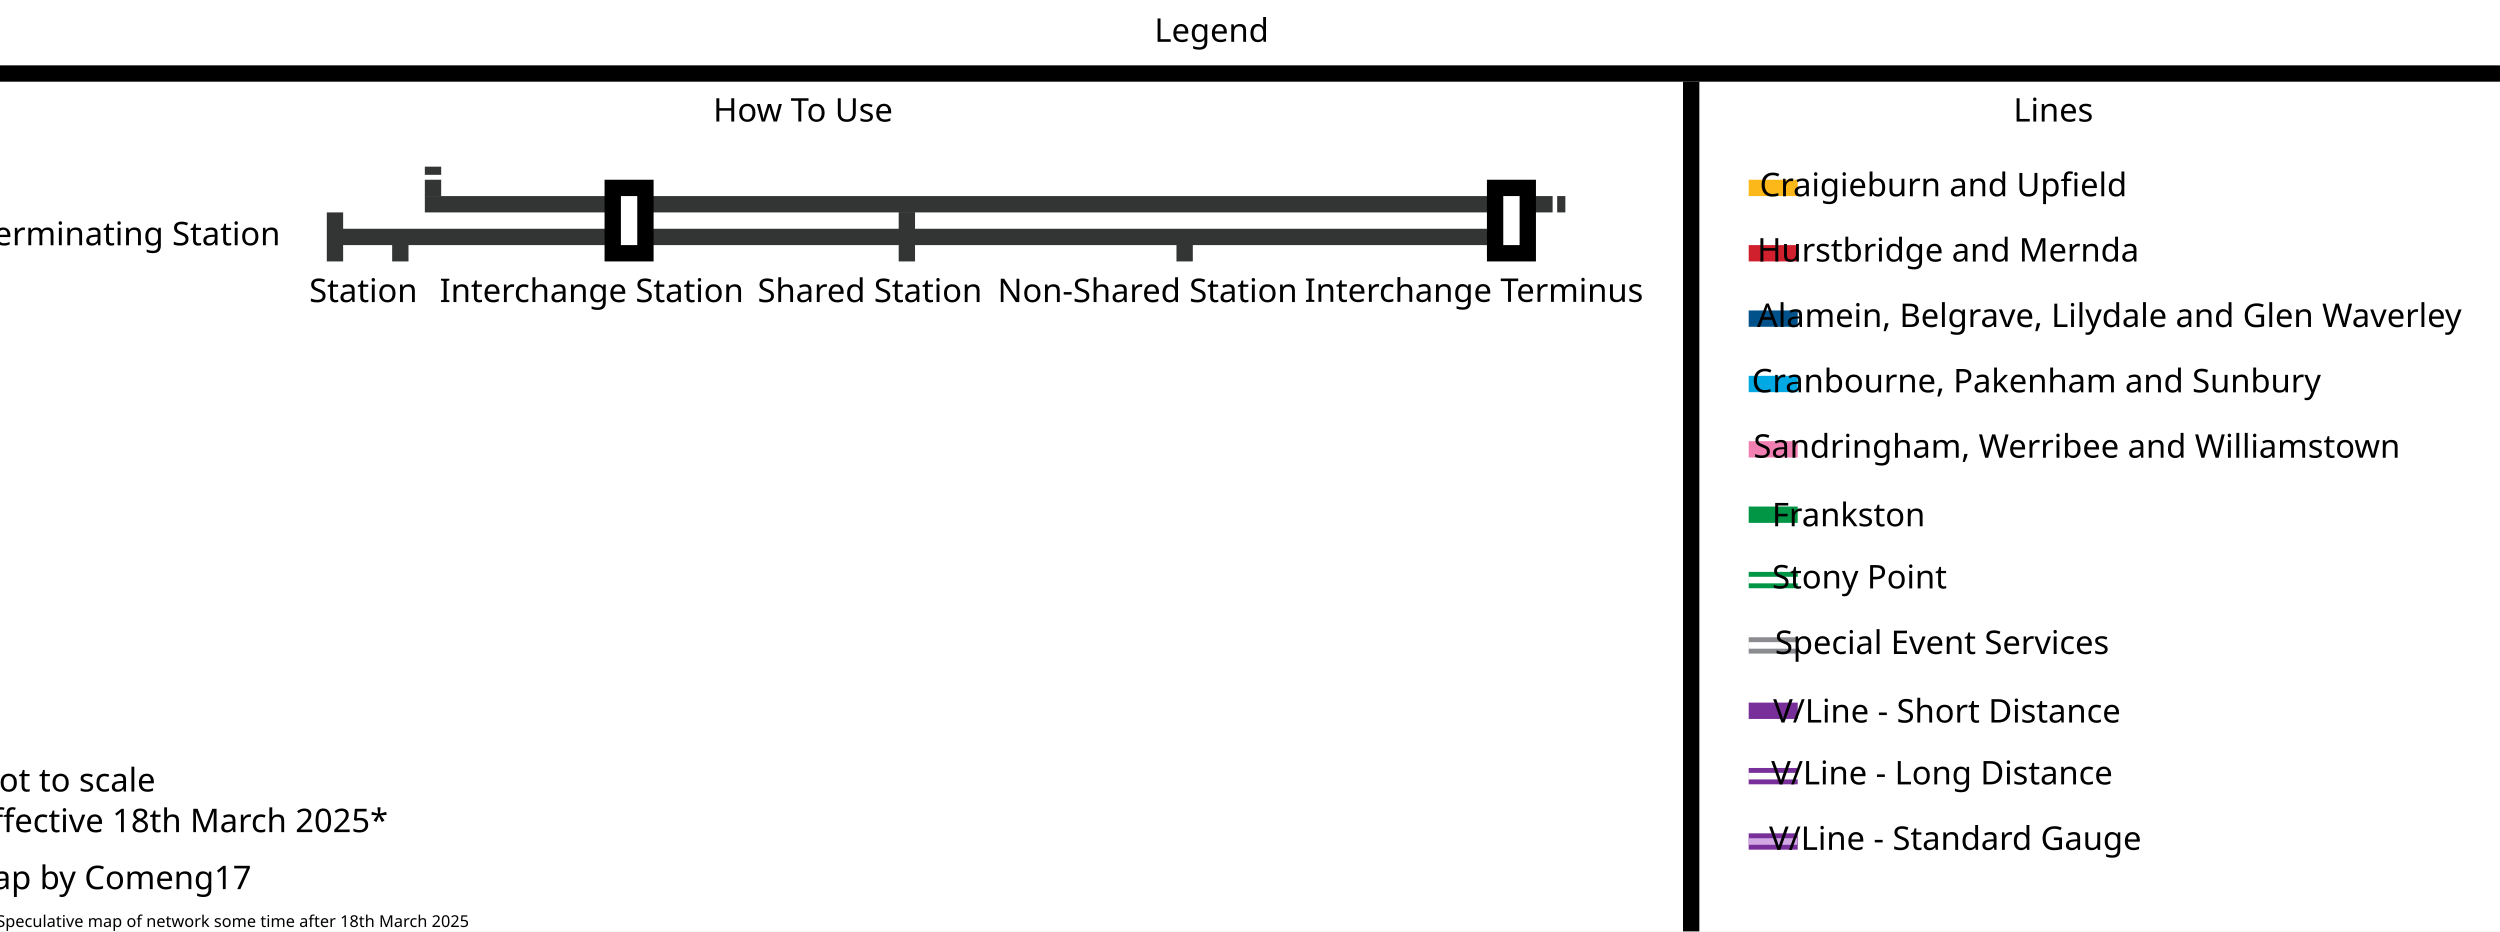
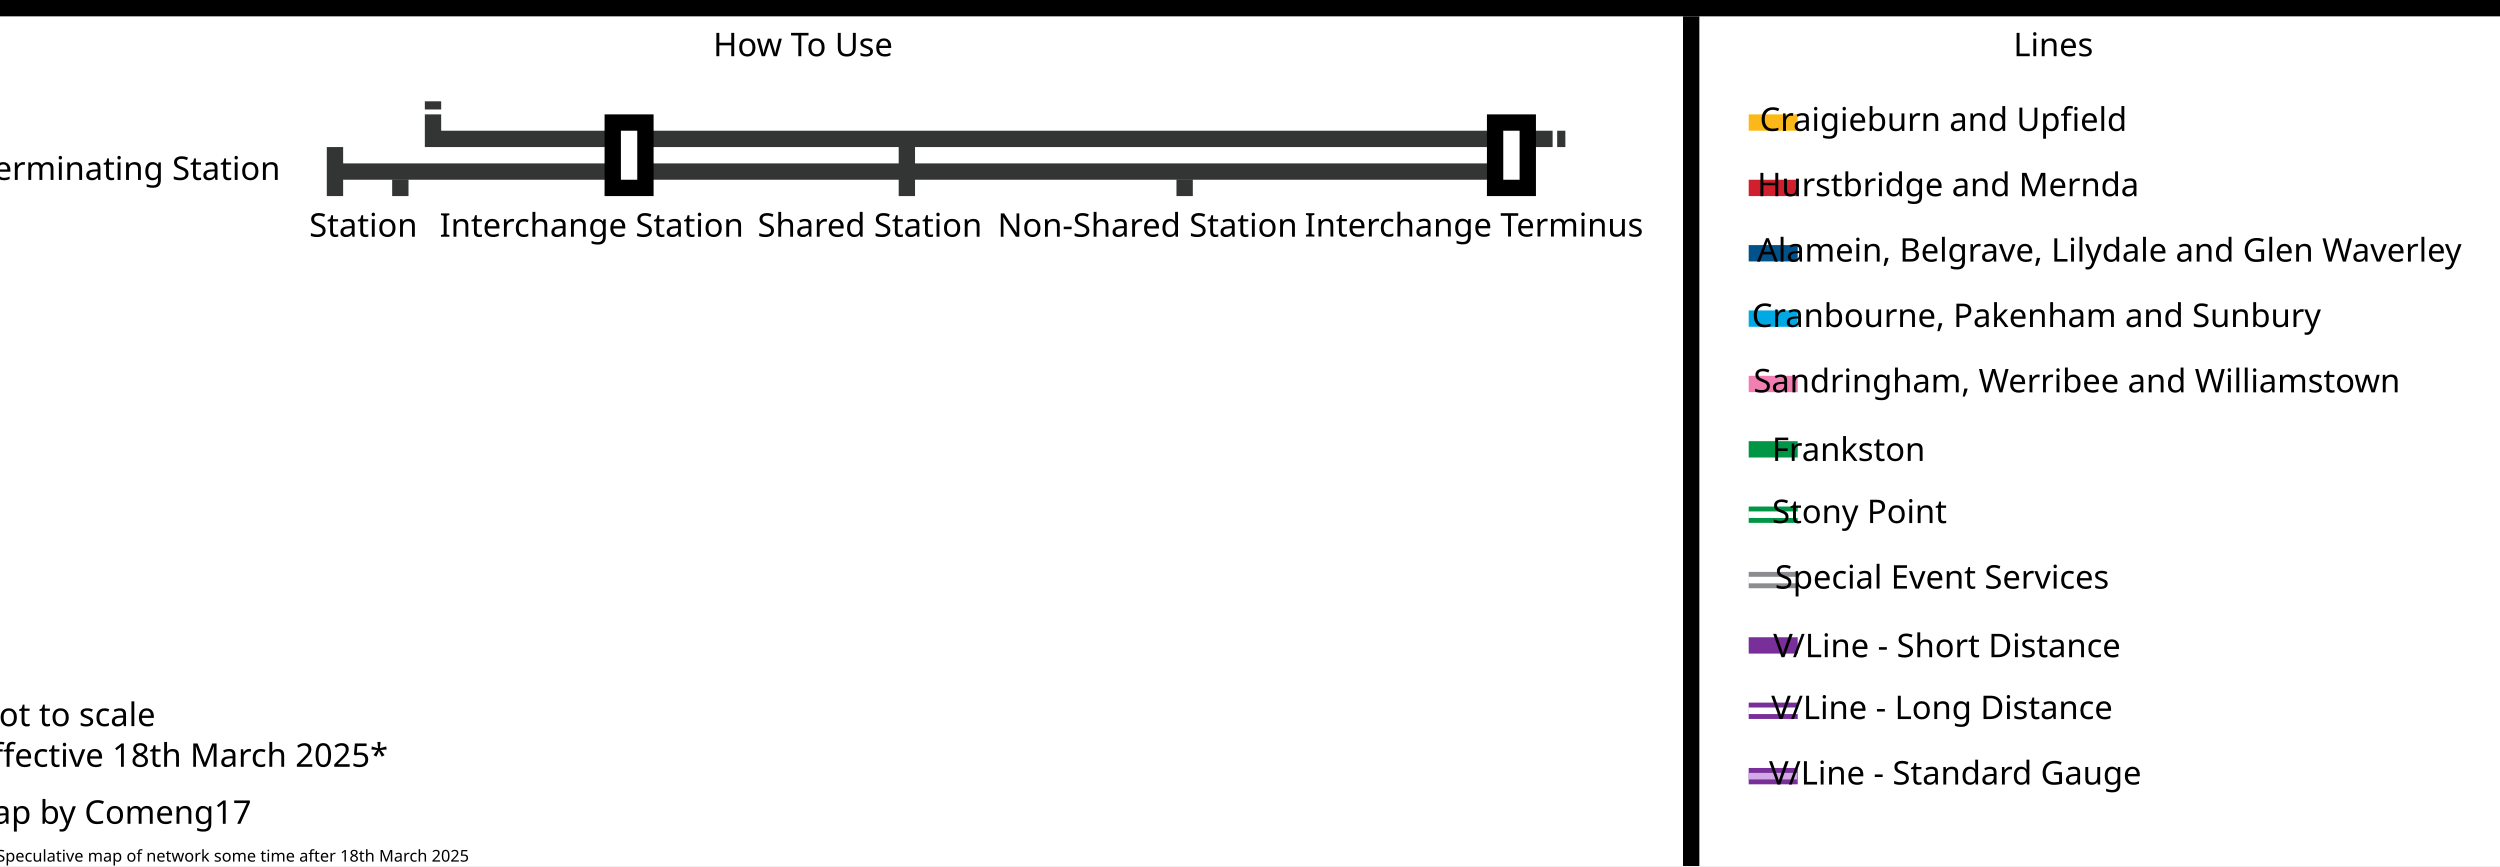
- <svg xmlns="http://www.w3.org/2000/svg" width="7650" height="2850" viewBox="0 0 2024.063 754.062" version="1.1" id="svg5" xml:space="preserve">
+ <svg xmlns="http://www.w3.org/2000/svg" width="7650" height="2650" viewBox="0 0 2024.063 701.146" version="1.1" id="svg5" xml:space="preserve">
  <defs id="defs2" />
-   <g id="layer1" transform="translate(3333.75,2010.833)">
+   <g id="layer1" transform="translate(3333.75,1957.917)">
    <g id="g411" transform="translate(0,-1.0507812e-5)">
      <rect style="display:inline;fill:#000000;fill-opacity:1;stroke-width:578.053;stroke-linecap:square" id="rect398" width="1349.375" height="674.687" x="-3333.75" y="-1944.688" />
      <rect style="display:inline;fill:#000000;fill-opacity:1;stroke-width:400.649;stroke-linecap:square" id="rect413" width="648.229" height="674.687" x="-1971.146" y="-1944.688" />
    </g>
-     <rect style="fill:#ffffff;fill-opacity:1;stroke-width:2140.52;stroke-linecap:square" id="rect593-5" width="2024.062" height="754.062" x="-3333.75" y="-2010.833" />
+     <rect style="fill:#ffffff;fill-opacity:1;stroke-width:2064.05;stroke-linecap:square" id="rect593-5" width="2024.062" height="701.146" x="-3333.75" y="-1957.917" />
    <g id="g2342-4" style="display:inline" transform="matrix(0.1,0,0,0.1443272,-3320.521,-1944.688)">
      <rect style="fill:#000000;fill-opacity:1;stroke-width:481.072;stroke-linecap:square" id="rect2331-0" width="132.292" height="4766.368" x="13493.75" y="-1.44895e-14" />
      <rect style="fill:#000000;fill-opacity:1;stroke-width:825.189;stroke-linecap:square" id="rect9896-8" width="20240.625" height="91.661" x="-132.292" y="-91.661" />
-       <g id="g9906-3" transform="matrix(1,0,0,0.8199644,198.4378,0)">
-         <text xml:space="preserve" style="font-size:243.215px;font-family:'Book Antiqua';-inkscape-font-specification:'Book Antiqua';text-align:center;text-anchor:middle;fill:#00a8e4;fill-opacity:1;stroke:none;stroke-width:164.781;stroke-linecap:square;stroke-dasharray:none;stroke-opacity:1" x="8997.754" y="-296.723" id="text9904-3" transform="scale(1.087856,0.9192394)">
-           <tspan style="font-style:normal;font-variant:normal;font-weight:normal;font-stretch:normal;font-size:243.215px;font-family:'Network Sans 2019';-inkscape-font-specification:'Network Sans 2019, ';fill:#000000;fill-opacity:1;stroke-width:164.781" x="8997.754" y="-296.723" id="tspan9902-4">Legend</tspan>
-         </text>
-       </g>
    </g>
    <g id="g7930" transform="matrix(0.1,0,0,0.1183432,-2394.214,-1944.688)">
      <g id="g7933" transform="translate(0,223.5726)">
        <g id="g8011" transform="matrix(6,0,0,1,-114458.76,-7713.266)">
          <rect style="fill:#782f9a;fill-opacity:1;stroke:none;stroke-width:0.963;stroke-linecap:square;stroke-dasharray:none;stroke-opacity:1" id="rect8003" width="6.615" height="12.404" x="-1346.729" y="-181.101" transform="matrix(10,0,0,9.011836,33337.5,14263.924)" />
          <rect style="fill:#d2a9e5;fill-opacity:1;stroke:none;stroke-width:0.606;stroke-linecap:square;stroke-dasharray:none;stroke-opacity:1" id="rect8005" width="6.545" height="4.962" x="-1346.729" y="-177.38" transform="matrix(10,0,0,9.011836,33337.5,14263.924)" />
        </g>
        <g id="g7978" transform="matrix(0,-0.845,1.183432,0,-13451.417,16879.754)">
          <rect style="fill:#782f9a;fill-opacity:1;stroke:none;stroke-width:22.396;stroke-linecap:square;stroke-dasharray:none;stroke-opacity:1" id="rect7970" width="132.292" height="335.359" x="14552.081" y="15390.761" />
          <rect style="fill:#ffffff;fill-opacity:1;stroke:none;stroke-width:14.259;stroke-linecap:square;stroke-dasharray:none;stroke-opacity:1" id="rect7972" width="52.917" height="339.831" x="14591.769" y="15388.524" />
        </g>
        <rect style="fill:#782f9a;fill-opacity:1;stroke:none;stroke-width:22.396;stroke-linecap:square;stroke-dasharray:none;stroke-opacity:1" id="rect7967" width="111.786" height="396.875" x="-4136.1" y="4762.5" transform="rotate(-90)" />
        <g id="g7990" transform="translate(-25661.939,-8272.198)">
          <rect style="fill:#8a8c8f;fill-opacity:1;stroke:none;stroke-width:22.396;stroke-linecap:square;stroke-dasharray:none;stroke-opacity:1" id="rect7980" width="396.875" height="111.786" x="30424.439" y="11849.365" />
          <rect style="fill:#ffffff;fill-opacity:1;stroke:none;stroke-width:14.259;stroke-linecap:square;stroke-dasharray:none;stroke-opacity:1" id="rect7982" width="402.167" height="44.715" x="30421.793" y="11882.901" />
        </g>
        <g id="g8000" transform="matrix(0,-0.845,1.183432,0,-34790.063,38119.184)">
          <rect style="fill:#009645;fill-opacity:1;stroke:none;stroke-width:22.396;stroke-linecap:square;stroke-dasharray:none;stroke-opacity:1" id="rect7992" width="132.292" height="335.359" x="41275" y="33421.918" />
          <rect style="fill:#ffffff;fill-opacity:1;stroke:none;stroke-width:14.259;stroke-linecap:square;stroke-dasharray:none;stroke-opacity:1" id="rect7994" width="52.917" height="339.831" x="41314.688" y="33419.68" />
        </g>
        <rect style="fill:#009645;fill-opacity:1;stroke:none;stroke-width:22.396;stroke-linecap:square;stroke-dasharray:none;stroke-opacity:1" id="rect7961" width="396.875" height="111.786" x="4762.5" y="2682.875" />
        <rect style="fill:#f17fb1;fill-opacity:1;stroke:none;stroke-width:22.396;stroke-linecap:square;stroke-dasharray:none;stroke-opacity:1" id="rect7964" width="396.875" height="111.786" x="4762.5" y="2235.729" />
        <rect style="fill:#00a8e4;fill-opacity:1;stroke:none;stroke-width:22.396;stroke-linecap:square;stroke-dasharray:none;stroke-opacity:1" id="rect7958" width="396.875" height="111.786" x="4762.5" y="1788.583" />
        <rect style="fill:#01518a;fill-opacity:1;stroke:none;stroke-width:22.396;stroke-linecap:square;stroke-dasharray:none;stroke-opacity:1" id="rect7955" width="396.875" height="111.786" x="-5159.374" y="1341.438" transform="scale(-1,1)" />
        <rect style="display:inline;fill:#d0202e;fill-opacity:1;stroke:none;stroke-width:22.396;stroke-linecap:square;stroke-dasharray:none;stroke-opacity:1" id="rect7951" width="396.875" height="111.786" x="-5159.375" y="894.292" transform="scale(-1,1)" />
        <rect style="fill:#fcb818;fill-opacity:1;stroke:none;stroke-width:22.396;stroke-linecap:square;stroke-dasharray:none;stroke-opacity:1" id="rect7926" width="111.786" height="396.875" x="447.146" y="4762.5" transform="matrix(0,1,1,0,0,0)" />
      </g>
      <g id="g9528" transform="translate(0,223.5726)">
        <text xml:space="preserve" style="font-size:243.215px;font-family:'Book Antiqua';-inkscape-font-specification:'Book Antiqua';text-align:center;text-anchor:middle;fill:#00a8e4;fill-opacity:1;stroke:none;stroke-width:164.781;stroke-linecap:square;stroke-dasharray:none;stroke-opacity:1" x="6199.678" y="5473.803" id="text9520-4-3" transform="scale(1.087857,0.9192388)">
          <tspan style="font-style:normal;font-variant:normal;font-weight:normal;font-stretch:normal;font-size:243.215px;font-family:'Network Sans 2019';-inkscape-font-specification:'Network Sans 2019, ';fill:#000000;fill-opacity:1;stroke-width:164.781" x="6199.678" y="5473.803" id="tspan9563-6">V/Line - Standard Gauge</tspan>
        </text>
        <text xml:space="preserve" style="font-size:243.215px;font-family:'Book Antiqua';-inkscape-font-specification:'Book Antiqua';text-align:center;text-anchor:middle;fill:#00a8e4;fill-opacity:1;stroke:none;stroke-width:164.781;stroke-linecap:square;stroke-dasharray:none;stroke-opacity:1" x="6100.933" y="4986.643" id="text9520-4-3-2" transform="scale(1.087857,0.9192388)">
          <tspan style="font-style:normal;font-variant:normal;font-weight:normal;font-stretch:normal;font-size:243.215px;font-family:'Network Sans 2019';-inkscape-font-specification:'Network Sans 2019, ';fill:#000000;fill-opacity:1;stroke-width:164.781" x="6100.933" y="4986.643" id="tspan9563-6-7">V/Line - Long Distance</tspan>
        </text>
        <text xml:space="preserve" style="font-size:243.215px;font-family:'Book Antiqua';-inkscape-font-specification:'Book Antiqua';text-align:center;text-anchor:middle;fill:#00a8e4;fill-opacity:1;stroke:none;stroke-width:164.781;stroke-linecap:square;stroke-dasharray:none;stroke-opacity:1" x="6137.901" y="4526.237" id="text9520-4-3-2-8" transform="scale(1.087857,0.9192388)">
          <tspan style="font-style:normal;font-variant:normal;font-weight:normal;font-stretch:normal;font-size:243.215px;font-family:'Network Sans 2019';-inkscape-font-specification:'Network Sans 2019, ';fill:#000000;fill-opacity:1;stroke-width:164.781" x="6137.901" y="4526.237" id="tspan9563-6-7-8">V/Line - Short Distance</tspan>
        </text>
        <text xml:space="preserve" style="font-size:243.215px;font-family:'Book Antiqua';-inkscape-font-specification:'Book Antiqua';text-align:center;text-anchor:middle;fill:#00a8e4;fill-opacity:1;stroke:none;stroke-width:164.781;stroke-linecap:square;stroke-dasharray:none;stroke-opacity:1" x="6101.419" y="4015.971" id="text9520-4-3-2-8-4" transform="scale(1.087857,0.9192388)">
          <tspan style="font-style:normal;font-variant:normal;font-weight:normal;font-stretch:normal;font-size:243.215px;font-family:'Network Sans 2019';-inkscape-font-specification:'Network Sans 2019, ';fill:#000000;fill-opacity:1;stroke-width:164.781" x="6101.419" y="4015.971" id="tspan9563-6-7-8-5">Special Event Services</tspan>
        </text>
        <text xml:space="preserve" style="font-size:243.215px;font-family:'Book Antiqua';-inkscape-font-specification:'Book Antiqua';text-align:center;text-anchor:middle;fill:#00a8e4;fill-opacity:1;stroke:none;stroke-width:164.781;stroke-linecap:square;stroke-dasharray:none;stroke-opacity:1" x="5487.301" y="3528.081" id="text9520-4-3-2-8-4-5" transform="scale(1.087857,0.9192388)">
          <tspan style="font-style:normal;font-variant:normal;font-weight:normal;font-stretch:normal;font-size:243.215px;font-family:'Network Sans 2019';-inkscape-font-specification:'Network Sans 2019, ';fill:#000000;fill-opacity:1;stroke-width:164.781" x="5487.301" y="3528.081" id="tspan9563-6-7-8-5-0">Stony Point</tspan>
        </text>
        <text xml:space="preserve" style="font-size:243.215px;font-family:'Book Antiqua';-inkscape-font-specification:'Book Antiqua';text-align:center;text-anchor:middle;fill:#00a8e4;fill-opacity:1;stroke:none;stroke-width:164.781;stroke-linecap:square;stroke-dasharray:none;stroke-opacity:1" x="5406.188" y="3065.486" id="text9520-4-3-2-8-4-5-2" transform="scale(1.087857,0.9192388)">
          <tspan style="font-style:normal;font-variant:normal;font-weight:normal;font-stretch:normal;font-size:243.215px;font-family:'Network Sans 2019';-inkscape-font-specification:'Network Sans 2019, ';fill:#000000;fill-opacity:1;stroke-width:164.781" x="5406.188" y="3065.486" id="tspan9563-6-7-8-5-0-6">Frankston</tspan>
        </text>
        <text xml:space="preserve" style="font-size:243.215px;font-family:'Book Antiqua';-inkscape-font-specification:'Book Antiqua';text-align:center;text-anchor:middle;fill:#00a8e4;fill-opacity:1;stroke:none;stroke-width:164.781;stroke-linecap:square;stroke-dasharray:none;stroke-opacity:1" x="7104.68" y="2555.22" id="text9520-4-3-2-8-4-5-2-3" transform="scale(1.087857,0.9192388)">
          <tspan style="font-style:normal;font-variant:normal;font-weight:normal;font-stretch:normal;font-size:243.215px;font-family:'Network Sans 2019';-inkscape-font-specification:'Network Sans 2019, ';fill:#000000;fill-opacity:1;stroke-width:164.781" x="7104.68" y="2555.22" id="tspan9563-6-7-8-5-0-6-2">Sandringham, Werribee and Williamstown</tspan>
        </text>
        <text xml:space="preserve" style="font-size:243.215px;font-family:'Book Antiqua';-inkscape-font-specification:'Book Antiqua';text-align:center;text-anchor:middle;fill:#00a8e4;fill-opacity:1;stroke:none;stroke-width:164.781;stroke-linecap:square;stroke-dasharray:none;stroke-opacity:1" x="6803.337" y="2068.789" id="text9520-4-3-2-8-4-5-2-3-5" transform="scale(1.087857,0.9192388)">
          <tspan style="font-style:normal;font-variant:normal;font-weight:normal;font-stretch:normal;font-size:243.215px;font-family:'Network Sans 2019';-inkscape-font-specification:'Network Sans 2019, ';fill:#000000;fill-opacity:1;stroke-width:164.781" x="6803.337" y="2068.789" id="tspan9563-6-7-8-5-0-6-2-9">Cranbourne, Pakenham and Sunbury</tspan>
        </text>
        <text xml:space="preserve" style="font-size:243.215px;font-family:'Book Antiqua';-inkscape-font-specification:'Book Antiqua';text-align:center;text-anchor:middle;fill:#00a8e4;fill-opacity:1;stroke:none;stroke-width:164.781;stroke-linecap:square;stroke-dasharray:none;stroke-opacity:1" x="7346.072" y="1582.359" id="text9520-4" transform="scale(1.087857,0.9192388)">
          <tspan style="font-style:normal;font-variant:normal;font-weight:normal;font-stretch:normal;font-size:243.215px;font-family:'Network Sans 2019';-inkscape-font-specification:'Network Sans 2019, ';fill:#000000;fill-opacity:1;stroke-width:164.781" x="7346.072" y="1582.359" id="tspan9563">Alamein, Belgrave, Lilydale and Glen Waverley</tspan>
        </text>
        <text xml:space="preserve" style="font-size:243.215px;font-family:'Book Antiqua';-inkscape-font-specification:'Book Antiqua';text-align:center;text-anchor:middle;fill:#00a8e4;fill-opacity:1;stroke:none;stroke-width:164.781;stroke-linecap:square;stroke-dasharray:none;stroke-opacity:1" x="6147.021" y="1095.198" id="text9520" transform="scale(1.087857,0.9192388)">
          <tspan style="font-style:normal;font-variant:normal;font-weight:normal;font-stretch:normal;font-size:243.215px;font-family:'Network Sans 2019';-inkscape-font-specification:'Network Sans 2019, ';fill:#000000;fill-opacity:1;stroke-width:164.781" x="6147.021" y="1095.198" id="tspan9518">Hurstbridge and Mernda</tspan>
        </text>
        <text xml:space="preserve" style="font-size:243.215px;font-family:'Book Antiqua';-inkscape-font-specification:'Book Antiqua';text-align:center;text-anchor:middle;fill:#00a8e4;fill-opacity:1;stroke:none;stroke-width:164.781;stroke-linecap:square;stroke-dasharray:none;stroke-opacity:1" x="6111.269" y="609.497" id="text9532" transform="scale(1.087857,0.9192388)">
          <tspan style="font-style:normal;font-variant:normal;font-weight:normal;font-stretch:normal;font-size:243.215px;font-family:'Network Sans 2019';-inkscape-font-specification:'Network Sans 2019, ';fill:#000000;fill-opacity:1;stroke-width:164.781" x="6111.269" y="609.497" id="tspan9530">Craigieburn and Upfield</tspan>
        </text>
      </g>
      <g id="g9801">
        <text xml:space="preserve" style="font-size:243.215px;font-family:'Book Antiqua';-inkscape-font-specification:'Book Antiqua';text-align:center;text-anchor:middle;fill:#00a8e4;fill-opacity:1;stroke:none;stroke-width:164.781;stroke-linecap:square;stroke-dasharray:none;stroke-opacity:1" x="6929.81" y="-311.316" id="text9793" transform="matrix(1.087857,0,0,0.9192388,-5.8333333e-7,558.9323)">
          <tspan style="font-style:normal;font-variant:normal;font-weight:normal;font-stretch:normal;font-size:243.215px;font-family:'Network Sans 2019';-inkscape-font-specification:'Network Sans 2019, ';fill:#000000;fill-opacity:1;stroke-width:164.781" x="6929.81" y="-311.316" id="tspan9791">Lines</tspan>
        </text>
      </g>
    </g>
    <g id="g2513-3" transform="matrix(0.1,0,0,0.1183432,-3161.771,-1865.313)">
      <g id="g2524-2" transform="matrix(0,-0.845,1.183432,0,529.1663,1565.01)">
        <g id="g4827-8" transform="translate(264.5833,561.168)">
          <rect style="fill:#333434;fill-opacity:1;stroke-width:612.065;stroke-linecap:square" id="rect2344-6" width="132.292" height="7715.502" x="1322.917" y="444.91" />
          <rect style="fill:#333434;fill-opacity:1;stroke-width:74.407;stroke-linecap:square" id="rect4833-7" width="134.938" height="111.786" x="1452.562" y="444.91" />
          <rect style="fill:#333434;fill-opacity:1;stroke-width:52.095;stroke-linecap:square" id="rect4835-1" width="66.146" height="111.786" x="1627.188" y="444.91" />
          <rect style="fill:#333434;fill-opacity:1;stroke-width:52.095;stroke-linecap:square" id="rect4926-9" width="55.893" height="132.292" x="-8247.605" y="1322.917" transform="rotate(-90)" />
        </g>
        <g id="g4831-0">
          <rect style="fill:#333434;fill-opacity:1;stroke-width:616.573;stroke-linecap:square" id="rect4829-0" width="132.292" height="7829.524" x="1322.917" y="444.91" />
        </g>
      </g>
      <g id="g2528-0" transform="matrix(0,-0.845,1.183432,0,529.1663,1565.01)">
        <g id="g4907-3" transform="matrix(0,-8.45,10,0,-529.1667,10507.927)" style="display:inline">
          <rect style="fill:#000000;fill-opacity:1;stroke:none;stroke-width:111.754;stroke-linecap:square;stroke-dasharray:none;stroke-opacity:1" id="rect4903-2" width="39.688" height="66.146" x="224.896" y="171.979" />
          <rect style="fill:#ffffff;fill-opacity:1;stroke:none;stroke-width:49.978;stroke-linecap:square;stroke-dasharray:none;stroke-opacity:1" id="rect4905-0" width="13.229" height="39.688" x="238.125" y="185.208" />
        </g>
        <rect style="display:inline;fill:#333434;fill-opacity:1;stroke-width:74.407;stroke-linecap:square" id="rect4871-8" width="134.938" height="111.786" x="1190.625" y="6148.256" />
        <rect style="display:inline;fill:#333434;fill-opacity:1;stroke-width:128.031;stroke-linecap:square" id="rect4846-9" width="399.521" height="111.786" x="1190.625" y="4247.886" />
        <g id="g4818-9" transform="matrix(0,-8.45,10,0,-529.1667,4471.459)" style="display:inline">
          <rect style="fill:#000000;fill-opacity:1;stroke:none;stroke-width:111.754;stroke-linecap:square;stroke-dasharray:none;stroke-opacity:1" id="rect4814-9" width="39.688" height="66.146" x="224.896" y="171.979" />
          <rect style="fill:#ffffff;fill-opacity:1;stroke:none;stroke-width:49.978;stroke-linecap:square;stroke-dasharray:none;stroke-opacity:1" id="rect4816-0" width="13.229" height="39.688" x="238.125" y="185.208" />
        </g>
        <rect style="fill:#333434;fill-opacity:1;stroke-width:74.406;stroke-linecap:square" id="rect2505-5" width="134.938" height="111.786" x="1190.625" y="782.505" />
        <rect style="fill:#333434;fill-opacity:1;stroke-width:127.606;stroke-linecap:square" id="rect2455-8" width="396.875" height="111.786" x="1190.625" y="335.359" />
      </g>
      <g id="g2517-9" transform="matrix(0,-0.845,1.183432,0,539.8839,1565.01)">
        <text xml:space="preserve" style="font-size:243.215px;font-family:'Book Antiqua';-inkscape-font-specification:'Book Antiqua';text-align:center;text-anchor:middle;fill:#00a8e4;fill-opacity:1;stroke:none;stroke-width:164.781;stroke-linecap:square;stroke-dasharray:none;stroke-opacity:1" x="9177.119" y="-793.492" id="text2349-9" transform="matrix(0,0.9192389,-1.087857,0,0,0)">
          <tspan style="font-style:normal;font-variant:normal;font-weight:normal;font-stretch:normal;font-size:243.215px;font-family:'Network Sans 2019';-inkscape-font-specification:'Network Sans 2019, ';fill:#000000;fill-opacity:1;stroke-width:164.781" x="9177.119" y="-793.492" id="tspan2347-0">Interchange Terminus</tspan>
        </text>
        <text xml:space="preserve" style="font-size:243.215px;font-family:'Book Antiqua';-inkscape-font-specification:'Book Antiqua';text-align:center;text-anchor:middle;fill:#00a8e4;fill-opacity:1;stroke:none;stroke-width:164.781;stroke-linecap:square;stroke-dasharray:none;stroke-opacity:1" x="6748.007" y="-792.032" id="text4855-3-1" transform="matrix(0,0.9192389,-1.087857,0,0,0)">
          <tspan style="font-style:normal;font-variant:normal;font-weight:normal;font-stretch:normal;font-size:243.215px;font-family:'Network Sans 2019';-inkscape-font-specification:'Network Sans 2019, ';fill:#000000;fill-opacity:1;stroke-width:164.781" x="6748.007" y="-792.032" id="tspan4853-0-7">Non-Shared Station</tspan>
        </text>
        <text xml:space="preserve" style="font-size:243.215px;font-family:'Book Antiqua';-inkscape-font-specification:'Book Antiqua';text-align:center;text-anchor:middle;fill:#00a8e4;fill-opacity:1;stroke:none;stroke-width:164.781;stroke-linecap:square;stroke-dasharray:none;stroke-opacity:1" x="4681.286" y="-792.032" id="text4855-32" transform="matrix(0,0.9192389,-1.087857,0,0,0)">
          <tspan style="font-style:normal;font-variant:normal;font-weight:normal;font-stretch:normal;font-size:243.215px;font-family:'Network Sans 2019';-inkscape-font-specification:'Network Sans 2019, ';fill:#000000;fill-opacity:1;stroke-width:164.781" x="4681.286" y="-792.032" id="tspan4853-1">Shared Station</tspan>
        </text>
        <text xml:space="preserve" style="font-size:243.215px;font-family:'Book Antiqua';-inkscape-font-specification:'Book Antiqua';text-align:center;text-anchor:middle;fill:#00a8e4;fill-opacity:1;stroke:none;stroke-width:164.781;stroke-linecap:square;stroke-dasharray:none;stroke-opacity:1" x="2610.916" y="-792.032" id="text4914-2" transform="matrix(0,0.9192389,-1.087857,0,0,0)">
          <tspan style="font-style:normal;font-variant:normal;font-weight:normal;font-stretch:normal;font-size:243.215px;font-family:'Network Sans 2019';-inkscape-font-specification:'Network Sans 2019, ';fill:#000000;fill-opacity:1;stroke-width:164.781" x="2610.916" y="-792.032" id="tspan4912-5">Interchange Station</tspan>
        </text>
        <text xml:space="preserve" style="font-size:243.215px;font-family:'Book Antiqua';-inkscape-font-specification:'Book Antiqua';text-align:center;text-anchor:middle;fill:#00a8e4;fill-opacity:1;stroke:none;stroke-width:164.781;stroke-linecap:square;stroke-dasharray:none;stroke-opacity:1" x="911.449" y="-792.032" id="text4842-1" transform="matrix(0,0.9192389,-1.087857,0,0,0)">
          <tspan style="font-style:normal;font-variant:normal;font-weight:normal;font-stretch:normal;font-size:243.215px;font-family:'Network Sans 2019';-inkscape-font-specification:'Network Sans 2019, ';fill:#000000;fill-opacity:1;stroke-width:164.781" x="911.449" y="-792.032" id="tspan4840-9">Station</tspan>
        </text>
        <text xml:space="preserve" style="font-size:243.215px;font-family:'Book Antiqua';-inkscape-font-specification:'Book Antiqua';text-align:center;text-anchor:middle;fill:#00a8e4;fill-opacity:1;stroke:none;stroke-width:164.781;stroke-linecap:square;stroke-dasharray:none;stroke-opacity:1" x="-832.161" y="-1214.617" id="text4710-8" transform="matrix(0,0.9192389,-1.087857,0,0,0)">
          <tspan style="font-style:normal;font-variant:normal;font-weight:normal;font-stretch:normal;font-size:243.215px;font-family:'Network Sans 2019';-inkscape-font-specification:'Network Sans 2019, ';fill:#000000;fill-opacity:1;stroke-width:164.781" x="-832.161" y="-1214.617" id="tspan4708-2">Terminating Station</tspan>
        </text>
      </g>
      <g id="g6411-9" transform="translate(-1587.5,-111.7865)">
        <text xml:space="preserve" style="font-size:121.608px;font-family:'Book Antiqua';-inkscape-font-specification:'Book Antiqua';text-align:center;text-anchor:middle;fill:#00a8e4;fill-opacity:1;stroke:none;stroke-width:164.781;stroke-linecap:square;stroke-dasharray:none;stroke-opacity:1" x="1718.625" y="5682.965" id="text1479" transform="matrix(1.087856,0,0,0.9192393,-0.00100034,-1.0954975e-5)">
          <tspan style="font-style:normal;font-variant:normal;font-weight:normal;font-stretch:normal;font-size:121.608px;font-family:'Network Sans 2019';-inkscape-font-specification:'Network Sans 2019, ';fill:#000000;fill-opacity:1;stroke-width:164.781" x="1718.625" y="5682.965" id="tspan1477">*Speculative map of network some time after 18th March 2025</tspan>
        </text>
        <text xml:space="preserve" style="font-size:243.215px;font-family:'Book Antiqua';-inkscape-font-specification:'Book Antiqua';text-align:center;text-anchor:middle;fill:#00a8e4;fill-opacity:1;stroke:none;stroke-width:164.781;stroke-linecap:square;stroke-dasharray:none;stroke-opacity:1" x="961.672" y="5401.325" id="text6419-4" transform="scale(1.087857,0.9192388)">
          <tspan style="font-style:normal;font-variant:normal;font-weight:normal;font-stretch:normal;font-size:243.215px;font-family:'Network Sans 2019';-inkscape-font-specification:'Network Sans 2019, ';fill:#000000;fill-opacity:1;stroke-width:164.781" x="961.672" y="5401.325" id="tspan6423-5">Map by Comeng17</tspan>
        </text>
        <text xml:space="preserve" style="font-size:243.215px;font-family:'Book Antiqua';-inkscape-font-specification:'Book Antiqua';text-align:center;text-anchor:middle;fill:#00a8e4;fill-opacity:1;stroke:none;stroke-width:164.781;stroke-linecap:square;stroke-dasharray:none;stroke-opacity:1" x="1509.149" y="4977.155" id="text1473" transform="matrix(1.087856,0,0,0.9192393,-0.00100034,-1.0954975e-5)">
          <tspan style="font-style:normal;font-variant:normal;font-weight:normal;font-stretch:normal;font-size:243.215px;font-family:'Network Sans 2019';-inkscape-font-specification:'Network Sans 2019, ';fill:#000000;fill-opacity:1;stroke-width:164.781" x="1509.149" y="4977.155" id="tspan1471">Effective 18th March 2025*</tspan>
        </text>
        <text xml:space="preserve" style="font-size:243.215px;font-family:'Book Antiqua';-inkscape-font-specification:'Book Antiqua';text-align:center;text-anchor:middle;fill:#00a8e4;fill-opacity:1;stroke:none;stroke-width:164.781;stroke-linecap:square;stroke-dasharray:none;stroke-opacity:1" x="645.006" y="4674.598" id="text6415-8" transform="scale(1.087857,0.9192388)">
          <tspan style="font-style:normal;font-variant:normal;font-weight:normal;font-stretch:normal;font-size:243.215px;font-family:'Network Sans 2019';-inkscape-font-specification:'Network Sans 2019, ';fill:#000000;fill-opacity:1;stroke-width:164.781" x="645.006" y="4674.598" id="tspan6413-5">Not to scale</tspan>
        </text>
        <text xml:space="preserve" style="font-size:243.215px;font-family:'Book Antiqua';-inkscape-font-specification:'Book Antiqua';text-align:center;text-anchor:middle;fill:#00a8e4;fill-opacity:1;stroke:none;stroke-width:164.781;stroke-linecap:square;stroke-dasharray:none;stroke-opacity:1" x="6139.361" y="-311.316" id="text7937-3" transform="scale(1.087857,0.9192388)">
          <tspan style="font-style:normal;font-variant:normal;font-weight:normal;font-stretch:normal;font-size:243.215px;font-family:'Network Sans 2019';-inkscape-font-specification:'Network Sans 2019, ';fill:#000000;fill-opacity:1;stroke-width:164.781" x="6139.361" y="-311.316" id="tspan7935-0">How To Use</tspan>
        </text>
      </g>
    </g>
  </g>
</svg>
